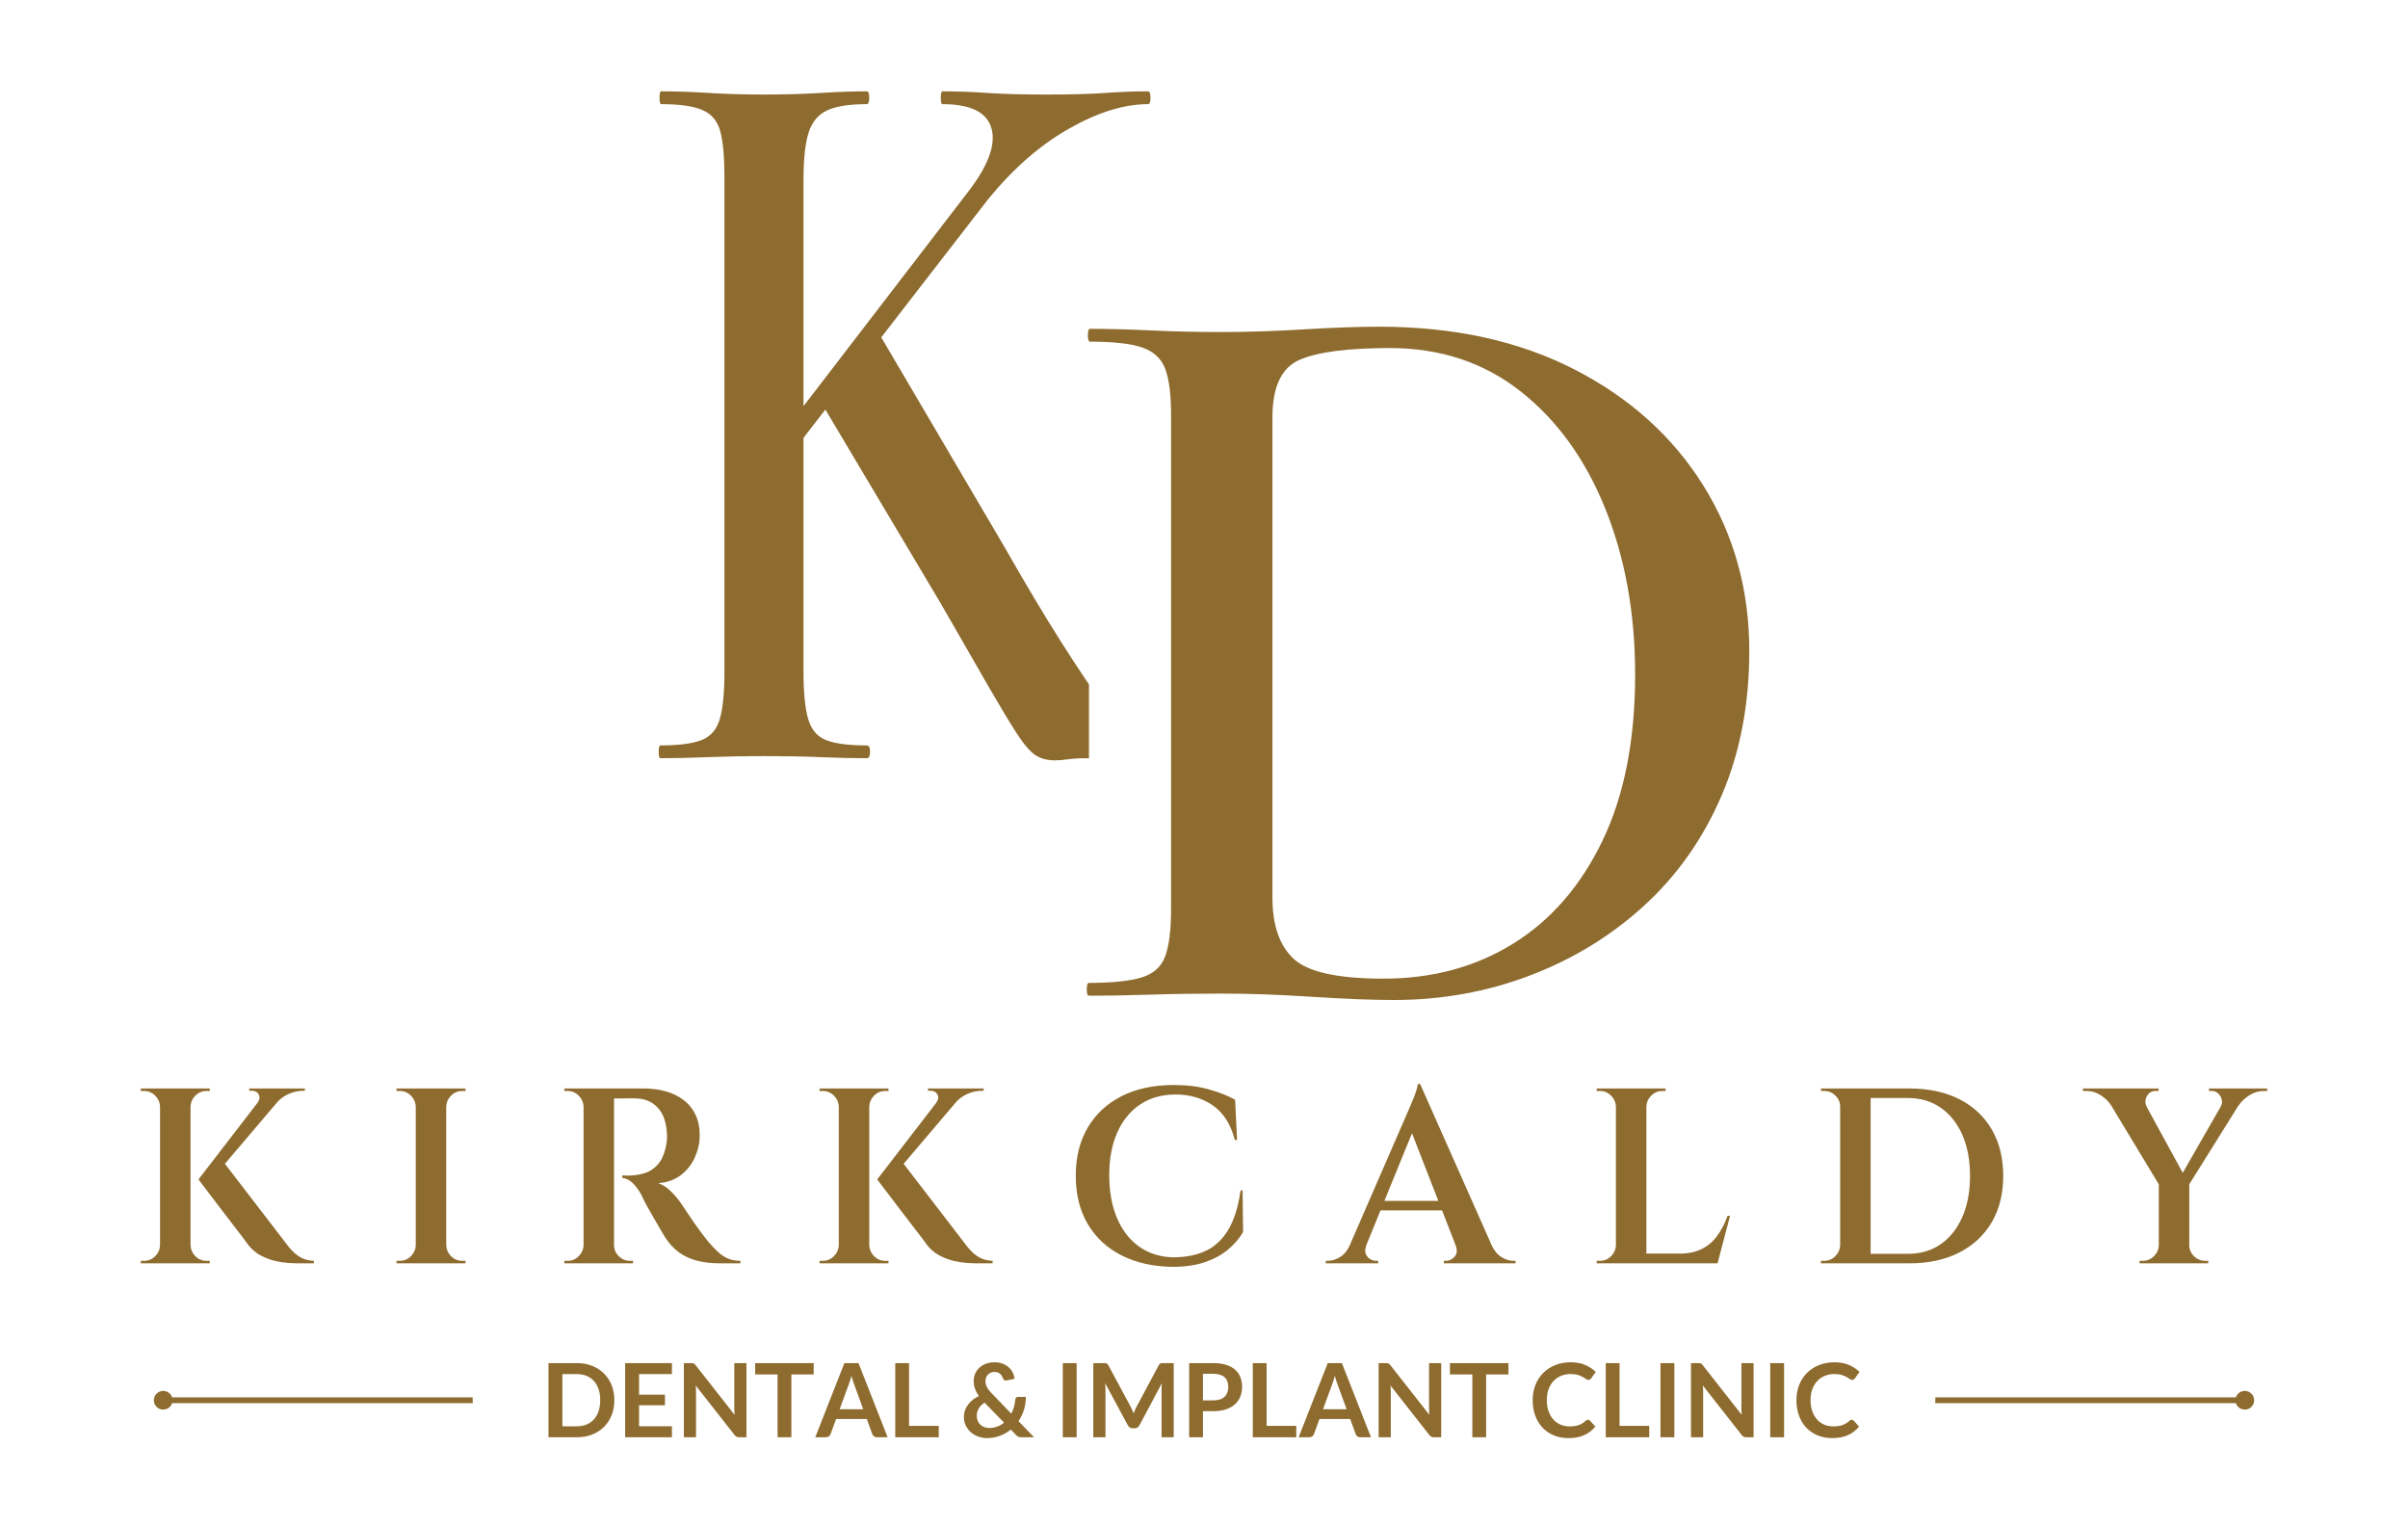
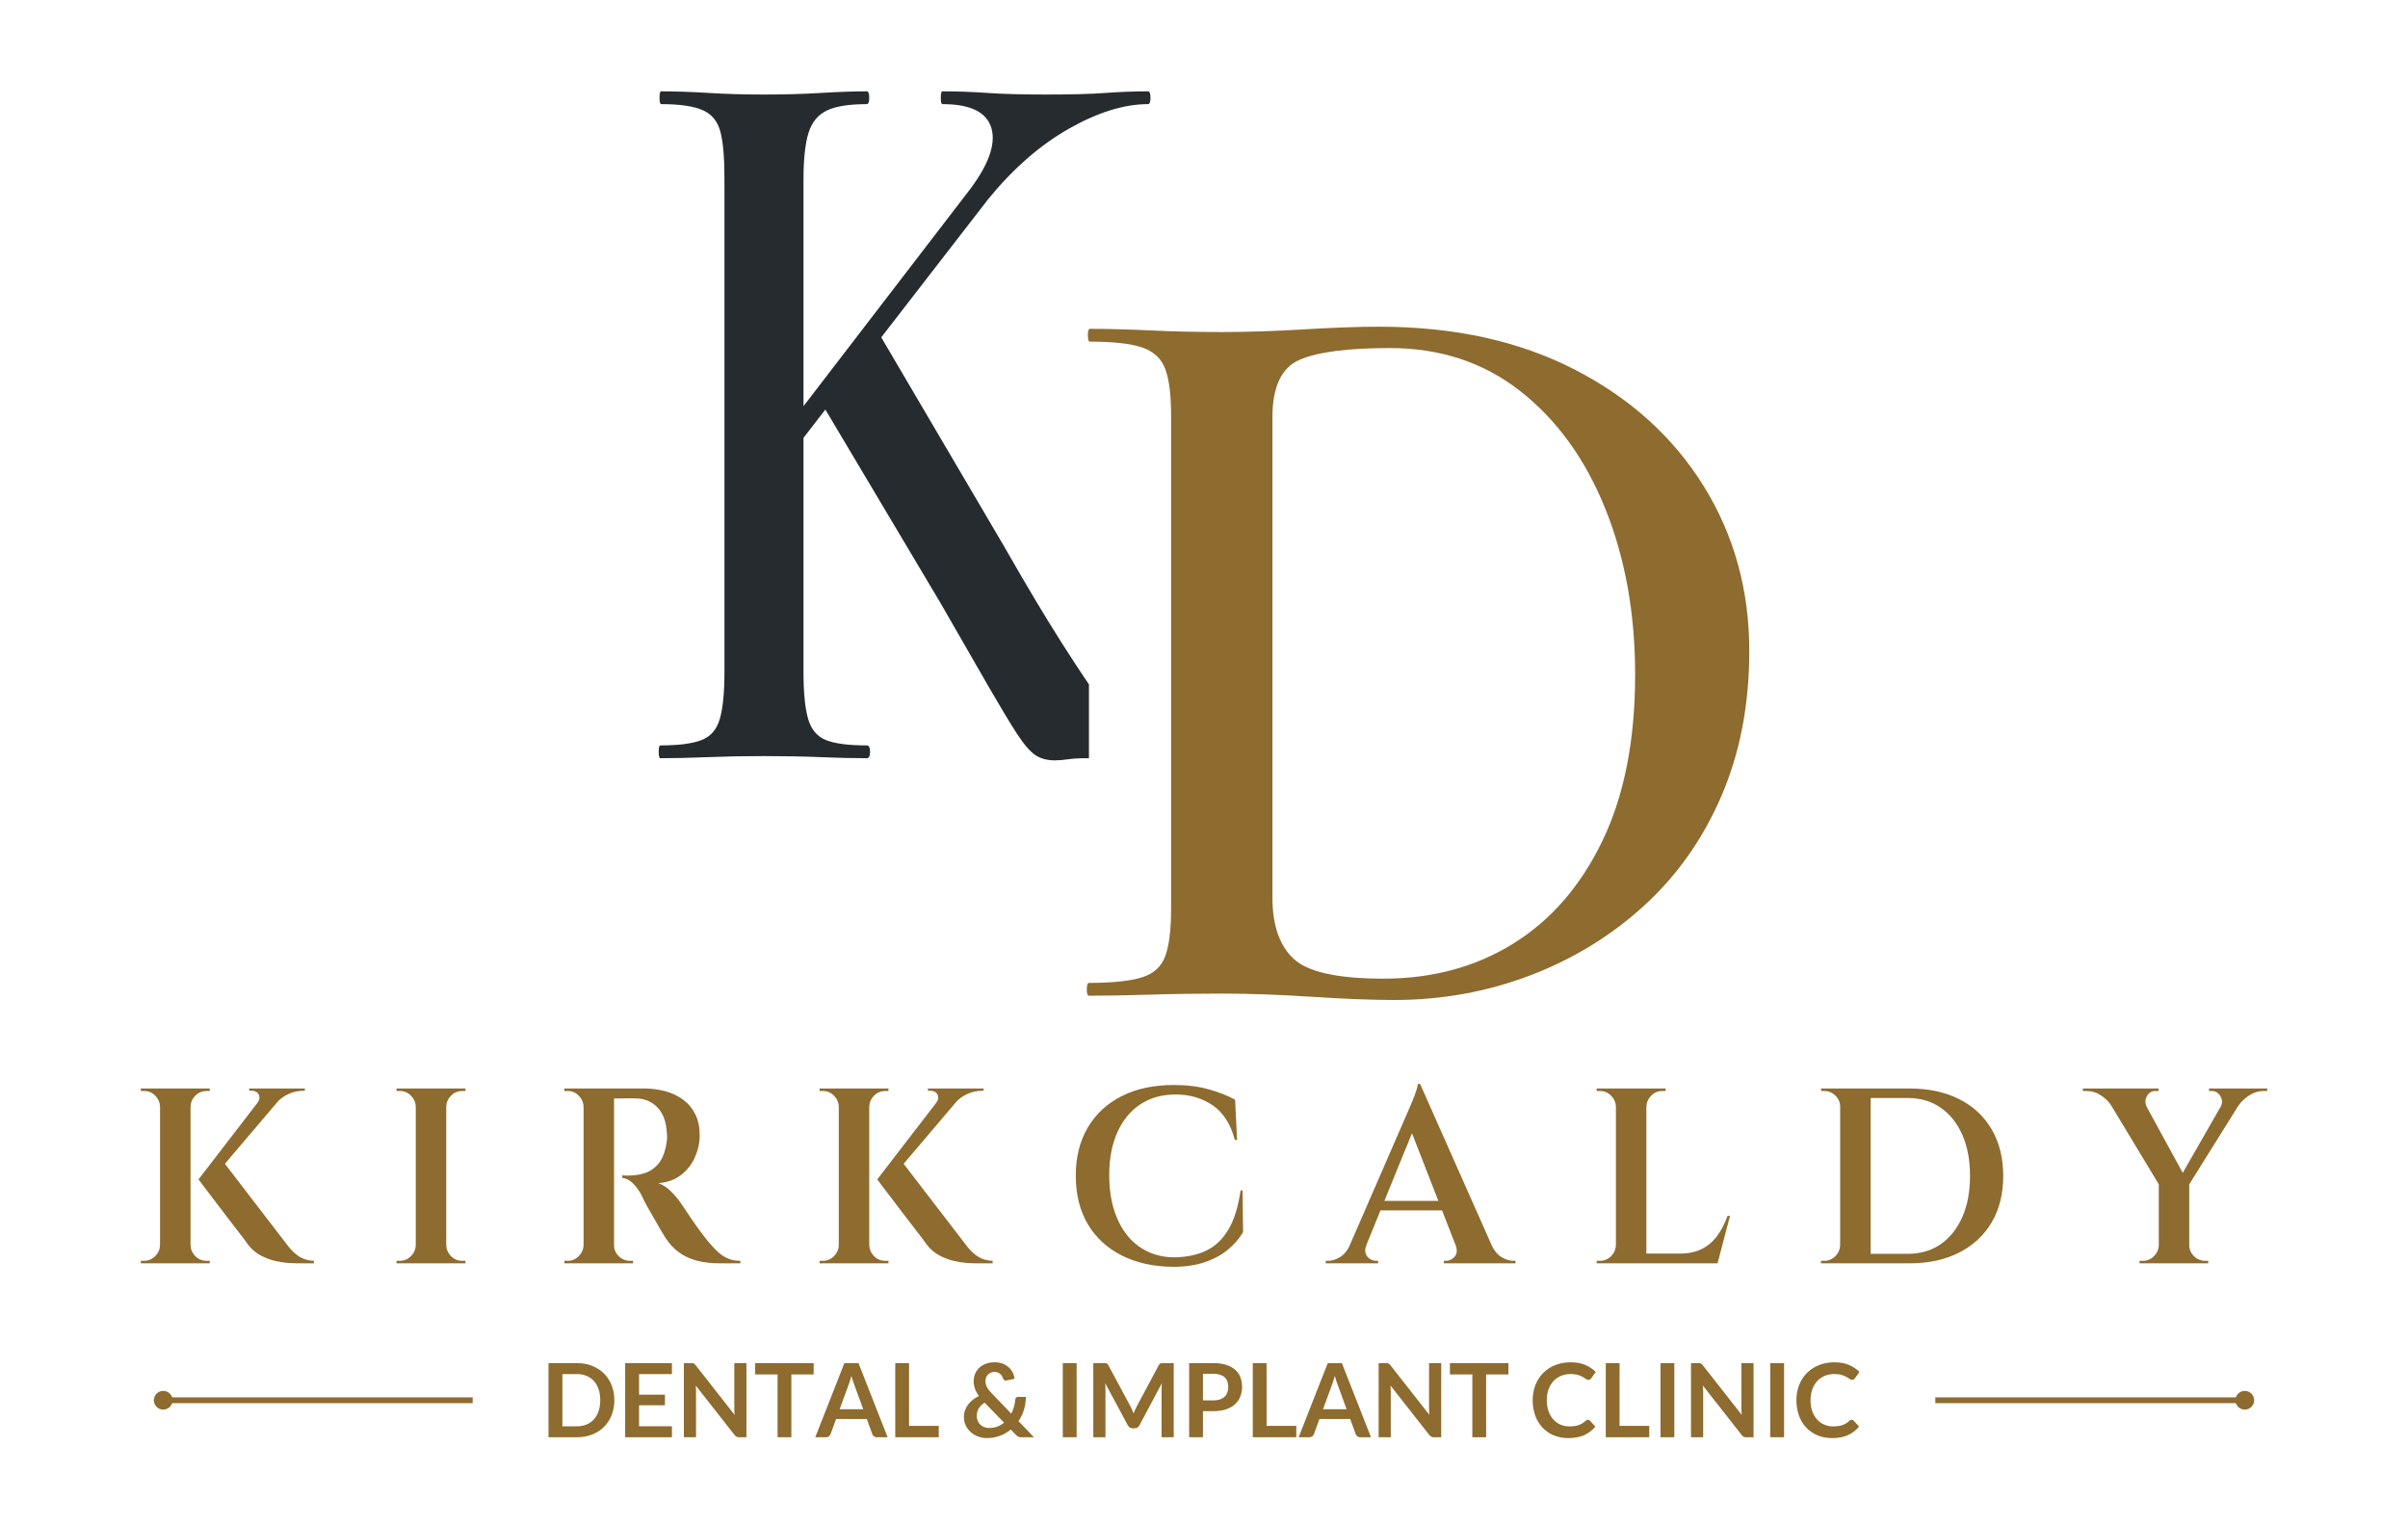
<svg xmlns="http://www.w3.org/2000/svg" viewBox="0 0 1080 684" width="1080" height="684" role="img" aria-label="Kirkcaldy Dental &amp; Implant Clinic">
  <g fill="#8E6B2E">
    <defs>
      <clipPath id="kclip54040">
        <rect x="-10000" y="-10000" width="10488.4" height="20000" />
        <rect x="-10000" y="-10000" width="20000" height="10147.5" />
      </clipPath>
    </defs>
-     <path clip-path="url(#kclip54040)" d="M324.919 301.244V79.713Q324.919 65.837 323.053 58.9Q321.187 51.962 315.029 49.33Q308.871 46.699 296.555 46.699Q295.809 46.699 295.809 43.828Q295.809 40.957 296.555 40.957Q306.258 40.957 317.828 41.675Q329.397 42.392 342.459 42.392Q356.641 42.392 368.211 41.675Q379.78 40.957 388.737 40.957Q389.856 40.957 389.856 43.828Q389.856 46.699 388.737 46.699Q376.794 46.699 370.823 49.569Q364.852 52.44 362.612 59.617Q360.373 66.794 360.373 80.67V301.244Q360.373 315.12 362.426 322.297Q364.478 329.474 370.45 331.866Q376.421 334.258 388.737 334.258Q390.23 334.258 390.23 337.129Q390.23 340.0 388.737 340.0Q379.407 340.0 368.024 339.522Q356.641 339.043 342.459 339.043Q329.397 339.043 317.455 339.522Q305.512 340.0 296.182 340.0Q295.435 340.0 295.435 337.129Q295.435 334.258 296.182 334.258Q308.498 334.258 314.656 331.866Q320.813 329.474 322.866 322.297Q324.919 315.12 324.919 301.244ZM421.952 270.622 367.837 179.713 393.962 149.091 449.943 244.306Q465.244 271.1 476.067 288.086Q486.89 305.072 493.981 314.88Q501.072 324.689 506.67 328.756Q512.268 332.823 517.493 333.541Q522.718 334.258 529.062 334.258Q530.182 334.258 530.182 337.129Q530.182 340.0 529.062 340.0Q512.641 340.0 502.565 340.0Q492.488 340.0 487.263 340.0Q482.411 340.0 479.053 340.478Q475.694 340.957 473.081 340.957Q467.856 340.957 464.311 338.565Q460.766 336.172 456.1 328.995Q451.435 321.818 443.411 307.943Q435.388 294.067 421.952 270.622ZM337.608 211.77 433.895 86.411Q447.703 68.708 444.718 57.703Q441.732 46.699 422.699 46.699Q421.952 46.699 421.952 43.828Q421.952 40.957 422.699 40.957Q432.775 40.957 442.852 41.675Q452.928 42.392 469.349 42.392Q486.144 42.392 495.847 41.675Q505.55 40.957 514.88 40.957Q516.0 40.957 516.0 43.828Q516.0 46.699 514.88 46.699Q498.833 46.699 479.426 57.703Q460.019 68.708 443.225 89.282L347.684 212.727Z" />
+     <path data-kd="K" fill="#262B30" clip-path="url(#kclip54040)" d="M324.919 301.244V79.713Q324.919 65.837 323.053 58.9Q321.187 51.962 315.029 49.33Q308.871 46.699 296.555 46.699Q295.809 46.699 295.809 43.828Q295.809 40.957 296.555 40.957Q306.258 40.957 317.828 41.675Q329.397 42.392 342.459 42.392Q356.641 42.392 368.211 41.675Q379.78 40.957 388.737 40.957Q389.856 40.957 389.856 43.828Q389.856 46.699 388.737 46.699Q376.794 46.699 370.823 49.569Q364.852 52.44 362.612 59.617Q360.373 66.794 360.373 80.67V301.244Q360.373 315.12 362.426 322.297Q364.478 329.474 370.45 331.866Q376.421 334.258 388.737 334.258Q390.23 334.258 390.23 337.129Q390.23 340.0 388.737 340.0Q379.407 340.0 368.024 339.522Q356.641 339.043 342.459 339.043Q329.397 339.043 317.455 339.522Q305.512 340.0 296.182 340.0Q295.435 340.0 295.435 337.129Q295.435 334.258 296.182 334.258Q308.498 334.258 314.656 331.866Q320.813 329.474 322.866 322.297Q324.919 315.12 324.919 301.244ZM421.952 270.622 367.837 179.713 393.962 149.091 449.943 244.306Q465.244 271.1 476.067 288.086Q486.89 305.072 493.981 314.88Q501.072 324.689 506.67 328.756Q512.268 332.823 517.493 333.541Q522.718 334.258 529.062 334.258Q530.182 334.258 530.182 337.129Q530.182 340.0 529.062 340.0Q512.641 340.0 502.565 340.0Q492.488 340.0 487.263 340.0Q482.411 340.0 479.053 340.478Q475.694 340.957 473.081 340.957Q467.856 340.957 464.311 338.565Q460.766 336.172 456.1 328.995Q451.435 321.818 443.411 307.943Q435.388 294.067 421.952 270.622ZM337.608 211.77 433.895 86.411Q447.703 68.708 444.718 57.703Q441.732 46.699 422.699 46.699Q421.952 46.699 421.952 43.828Q421.952 40.957 422.699 40.957Q432.775 40.957 442.852 41.675Q452.928 42.392 469.349 42.392Q486.144 42.392 495.847 41.675Q505.55 40.957 514.88 40.957Q516.0 40.957 516.0 43.828Q516.0 46.699 514.88 46.699Q498.833 46.699 479.426 57.703Q460.019 68.708 443.225 89.282L347.684 212.727Z" />
    <path d="M625.234 448.414Q610.402 448.414 588.392 446.978Q566.383 445.543 548.201 445.543Q530.976 445.543 515.665 446.022Q500.354 446.5 488.392 446.5Q487.435 446.5 487.435 443.629Q487.435 440.758 488.392 440.758Q503.703 440.758 511.837 438.366Q519.971 435.974 522.603 428.797Q525.234 421.62 525.234 407.744V186.213Q525.234 172.337 522.603 165.4Q519.971 158.462 512.316 155.83Q504.66 153.199 488.871 153.199Q487.914 153.199 487.914 150.328Q487.914 147.457 488.871 147.457Q501.311 147.457 516.144 148.175Q530.976 148.892 548.201 148.892Q564.947 148.892 584.804 147.696Q604.66 146.5 618.536 146.5Q668.775 146.5 706.096 165.639Q743.416 184.778 763.99 217.792Q784.565 250.806 784.565 291.955Q784.565 327.84 772.124 356.787Q759.684 385.734 737.435 406.069Q715.187 426.404 686.239 437.409Q657.292 448.414 625.234 448.414ZM620.45 438.844Q653.464 438.844 678.823 423.055Q704.182 407.266 718.775 376.883Q733.368 346.5 733.368 302.481Q733.368 261.333 719.971 228.079Q706.574 194.825 681.933 175.447Q657.292 156.069 623.321 156.069Q595.091 156.069 582.89 161.333Q570.689 166.596 570.689 187.17V402.481Q570.689 421.141 580.258 429.993Q589.828 438.844 620.45 438.844Z" />
    <path d="M99.448 520.02 129.576 559.22Q132.04 562.244 134.672 563.756Q137.304 565.268 140.776 565.38V566.5H133.048Q131.816 566.5 129.24 566.332Q126.664 566.164 123.472 565.436Q120.28 564.708 117.032 563.028Q113.784 561.348 111.32 558.212Q110.984 557.652 109.248 555.356Q107.512 553.06 104.936 549.756Q102.36 546.452 99.616 542.812Q96.872 539.172 94.464 536.036Q92.056 532.9 90.544 530.884Q89.032 528.868 89.032 528.868ZM128.904 488.884 95.304 528.42 89.032 528.868 119.832 488.884ZM136.744 488.1V489.108H136.296Q132.6 489.108 129.408 490.564Q126.216 492.02 123.976 494.596L115.576 494.372Q116.92 492.468 116.024 490.788Q115.128 489.108 112.888 489.108H111.768V488.1H136.296ZM85.448 488.1V566.5H71.784V488.1ZM72.12 558.324V566.5H63.16V565.38Q63.272 565.38 63.888 565.38Q64.504 565.38 64.616 565.38Q67.528 565.38 69.6 563.308Q71.672 561.236 71.784 558.324ZM72.12 496.276H71.784Q71.672 493.364 69.6 491.292Q67.528 489.22 64.616 489.22Q64.504 489.22 63.888 489.22Q63.272 489.22 63.16 489.22V488.1H72.12ZM85.112 558.324H85.448Q85.56 561.236 87.632 563.308Q89.704 565.38 92.616 565.38Q92.616 565.38 93.288 565.38Q93.96 565.38 94.072 565.38V566.5H85.112ZM85.112 496.276V488.1H94.072V489.22Q93.96 489.22 93.288 489.22Q92.616 489.22 92.616 489.22Q89.704 489.22 87.632 491.292Q85.56 493.364 85.448 496.276ZM200.136 488.1V566.5H186.472V488.1ZM186.808 558.324V566.5H177.848V565.38Q177.848 565.38 178.576 565.38Q179.304 565.38 179.304 565.38Q182.216 565.38 184.288 563.308Q186.36 561.236 186.472 558.324ZM186.808 496.276H186.472Q186.36 493.364 184.288 491.292Q182.216 489.22 179.304 489.22Q179.304 489.22 178.576 489.22Q177.848 489.22 177.848 489.22V488.1H186.808ZM199.8 558.324H200.136Q200.248 561.236 202.32 563.308Q204.392 565.38 207.304 565.38Q207.304 565.38 207.976 565.38Q208.648 565.38 208.76 565.38V566.5H199.8ZM199.8 496.276V488.1H208.76V489.22Q208.648 489.22 207.976 489.22Q207.304 489.22 207.304 489.22Q204.392 489.22 202.32 491.292Q200.248 493.364 200.136 496.276ZM273.944 488.1H288.84Q293.88 488.1 298.416 489.332Q302.952 490.564 306.424 493.14Q309.896 495.716 311.856 499.692Q313.816 503.668 313.816 509.156Q313.816 514.084 311.688 518.9Q309.56 523.716 305.416 526.908Q301.272 530.1 295.224 530.548Q298.248 531.556 300.992 534.3Q303.736 537.044 305.528 539.732Q305.64 539.844 306.928 541.804Q308.216 543.764 310.12 546.564Q312.024 549.364 314.096 552.164Q316.168 554.964 317.736 556.868Q320.2 559.78 322.272 561.628Q324.344 563.476 326.696 564.428Q329.048 565.38 332.072 565.38V566.5H322.776Q316.952 566.5 312.416 565.268Q307.88 564.036 304.52 561.572Q301.16 559.108 298.696 555.412Q298.024 554.404 296.792 552.332Q295.56 550.26 294.104 547.684Q292.648 545.108 291.248 542.7Q289.848 540.292 288.896 538.388Q287.944 536.484 287.608 535.7Q285.816 532.452 283.688 530.436Q281.56 528.42 279.096 528.196V527.076Q279.32 527.076 280.552 527.132Q281.784 527.188 283.352 527.076Q286.376 526.964 289.456 525.956Q292.536 524.948 295 522.204Q297.464 519.46 298.584 514.532Q298.808 513.524 299.032 511.956Q299.256 510.388 299.144 508.708Q298.808 500.868 295.112 496.836Q291.416 492.804 285.704 492.58Q283.576 492.468 281.224 492.524Q278.872 492.58 277.136 492.58Q275.4 492.58 275.064 492.58Q275.064 492.468 274.784 491.348Q274.504 490.228 274.224 489.164Q273.944 488.1 273.944 488.1ZM275.4 488.1V566.5H261.736V488.1ZM262.072 558.324V566.5H253.112V565.38Q253.224 565.38 253.84 565.38Q254.456 565.38 254.568 565.38Q257.48 565.38 259.552 563.308Q261.624 561.236 261.736 558.324ZM262.072 496.276H261.736Q261.624 493.364 259.552 491.292Q257.48 489.22 254.568 489.22Q254.456 489.22 253.84 489.22Q253.224 489.22 253.112 489.22V488.1H262.072ZM275.064 558.324H275.4Q275.4 561.236 277.528 563.308Q279.656 565.38 282.568 565.38Q282.68 565.38 283.296 565.38Q283.912 565.38 283.912 565.38V566.5H275.064ZM403.864 520.02 433.992 559.22Q436.456 562.244 439.088 563.756Q441.72 565.268 445.192 565.38V566.5H437.464Q436.232 566.5 433.656 566.332Q431.08 566.164 427.888 565.436Q424.696 564.708 421.448 563.028Q418.2 561.348 415.736 558.212Q415.4 557.652 413.664 555.356Q411.928 553.06 409.352 549.756Q406.776 546.452 404.032 542.812Q401.288 539.172 398.88 536.036Q396.472 532.9 394.96 530.884Q393.448 528.868 393.448 528.868ZM433.32 488.884 399.72 528.42 393.448 528.868 424.248 488.884ZM441.16 488.1V489.108H440.712Q437.016 489.108 433.824 490.564Q430.632 492.02 428.392 494.596L419.992 494.372Q421.336 492.468 420.44 490.788Q419.544 489.108 417.304 489.108H416.184V488.1H440.712ZM389.864 488.1V566.5H376.2V488.1ZM376.536 558.324V566.5H367.576V565.38Q367.688 565.38 368.304 565.38Q368.92 565.38 369.032 565.38Q371.944 565.38 374.016 563.308Q376.088 561.236 376.2 558.324ZM376.536 496.276H376.2Q376.088 493.364 374.016 491.292Q371.944 489.22 369.032 489.22Q368.92 489.22 368.304 489.22Q367.688 489.22 367.576 489.22V488.1H376.536ZM389.528 558.324H389.864Q389.976 561.236 392.048 563.308Q394.12 565.38 397.032 565.38Q397.032 565.38 397.704 565.38Q398.376 565.38 398.488 565.38V566.5H389.528ZM389.528 496.276V488.1H398.488V489.22Q398.376 489.22 397.704 489.22Q397.032 489.22 397.032 489.22Q394.12 489.22 392.048 491.292Q389.976 493.364 389.864 496.276ZM557.304 533.796 557.528 552.5Q554.952 556.868 550.696 560.396Q546.44 563.924 540.336 565.996Q534.232 568.068 526.056 568.068Q513.064 567.956 503.208 563.028Q493.352 558.1 487.92 548.972Q482.488 539.844 482.488 527.188Q482.488 514.756 487.864 505.628Q493.24 496.5 503.096 491.516Q512.952 486.532 526.504 486.532Q535.24 486.532 542.184 488.492Q549.128 490.452 553.944 493.14L554.84 511.172H553.832Q551.032 500.532 543.92 495.66Q536.808 490.788 527.288 490.788Q518.104 490.788 511.44 495.212Q504.776 499.636 501.136 507.756Q497.496 515.876 497.496 526.964Q497.496 538.052 501.024 546.284Q504.552 554.516 510.992 559.052Q517.432 563.588 526.056 563.812Q534.456 563.812 540.672 560.956Q546.888 558.1 550.864 551.492Q554.84 544.884 556.408 533.796ZM636.936 486.084 672.328 565.828H655.752L631.672 504.004ZM612.856 558.324Q611.96 560.564 612.52 562.132Q613.08 563.7 614.424 564.54Q615.768 565.38 617.112 565.38H618.12V566.5H594.6V565.38Q594.6 565.38 595.104 565.38Q595.608 565.38 595.608 565.38Q598.184 565.38 600.928 563.756Q603.672 562.132 605.464 558.324ZM636.936 486.084 637.496 497.844 609.608 566.164H601.992L630.888 499.748Q631.112 499.3 631.84 497.564Q632.568 495.828 633.52 493.588Q634.472 491.348 635.144 489.276Q635.816 487.204 635.928 486.084ZM650.04 538.5V542.756H616.328V538.5ZM652.84 558.324H668.968Q670.76 562.132 673.504 563.756Q676.248 565.38 678.824 565.38Q678.824 565.38 679.272 565.38Q679.72 565.38 679.72 565.38V566.5H647.576V565.38H648.584Q650.712 565.38 652.392 563.532Q654.072 561.684 652.84 558.324ZM738.408 488.1V566.5H724.744V488.1ZM768.088 562.132 769.992 566.5H738.072V562.132ZM775.928 545.22 770.328 566.5H749.384L753.416 562.132Q759.128 562.132 763.272 560.06Q767.416 557.988 770.216 554.124Q773.016 550.26 774.808 545.22ZM725.08 558.324V566.5H716.12V565.38Q716.12 565.38 716.848 565.38Q717.576 565.38 717.576 565.38Q720.488 565.38 722.56 563.308Q724.632 561.236 724.744 558.324ZM725.08 496.276H724.744Q724.632 493.364 722.56 491.292Q720.488 489.22 717.576 489.22Q717.576 489.22 716.848 489.22Q716.12 489.22 716.12 489.22V488.1H725.08ZM738.072 496.276V488.1H747.032V489.22Q746.92 489.22 746.248 489.22Q745.576 489.22 745.576 489.22Q742.664 489.22 740.592 491.292Q738.52 493.364 738.408 496.276ZM856.456 488.1Q869.224 488.1 878.688 492.86Q888.152 497.62 893.304 506.468Q898.456 515.316 898.456 527.3Q898.456 539.284 893.304 548.076Q888.152 556.868 878.688 561.684Q869.224 566.5 856.456 566.5H830.696L830.584 562.244Q832.712 562.244 835.904 562.244Q839.096 562.244 842.512 562.244Q845.928 562.244 848.896 562.244Q851.864 562.244 853.712 562.244Q855.56 562.244 855.56 562.244Q864.184 562.244 870.4 557.932Q876.616 553.62 880.088 545.78Q883.56 537.94 883.56 527.3Q883.56 516.66 880.088 508.82Q876.616 500.98 870.344 496.668Q864.072 492.356 855.56 492.356Q855.56 492.356 853.6 492.356Q851.64 492.356 848.56 492.356Q845.48 492.356 841.896 492.356Q838.312 492.356 835.008 492.356Q831.704 492.356 829.464 492.356V488.1ZM838.984 488.1V566.5H825.32V488.1ZM825.656 558.324V566.5H816.696V565.38Q816.696 565.38 817.424 565.38Q818.152 565.38 818.152 565.38Q821.064 565.38 823.136 563.308Q825.208 561.236 825.32 558.324ZM825.656 496.276H825.32Q825.32 493.364 823.192 491.292Q821.064 489.22 818.152 489.22Q818.152 489.22 817.48 489.22Q816.808 489.22 816.808 489.22L816.696 488.1H825.656ZM958.376 488.212 981 529.652 968.792 532.004 942.36 488.212ZM981.896 530.436V566.5H968.232V530.436ZM1000.6 488.212H1008.664L980.888 532.676L975.736 531.556ZM996.008 496.164Q996.904 494.596 996.456 492.972Q996.008 491.348 994.832 490.284Q993.656 489.22 992.088 489.22Q992.088 489.22 991.416 489.22Q990.744 489.22 990.744 489.22V488.1H1016.84V489.22H1015.272Q1011.8 489.22 1008.72 491.236Q1005.64 493.252 1003.96 495.828ZM962.744 496.164 946.952 495.828Q945.384 493.252 942.36 491.236Q939.336 489.22 935.752 489.22H934.184V488.1H968.12V489.22Q968.12 489.22 967.392 489.22Q966.664 489.22 966.664 489.22Q964.2 489.22 962.912 491.516Q961.624 493.812 962.744 496.164ZM968.568 558.324V566.5H959.608V565.38Q959.608 565.38 960.28 565.38Q960.952 565.38 961.064 565.38Q963.976 565.38 966.048 563.308Q968.12 561.236 968.232 558.324ZM981.56 558.324H981.896Q981.896 561.236 984.024 563.308Q986.152 565.38 989.064 565.38Q989.064 565.38 989.736 565.38Q990.408 565.38 990.408 565.38V566.5H981.56Z" />
    <path d="M275.535 627.871Q275.535 631.528 274.316 634.587Q273.097 637.646 270.889 639.854Q268.681 642.062 265.576 643.281Q262.471 644.5 258.699 644.5H246.003V611.242H258.699Q262.471 611.242 265.576 612.472Q268.681 613.703 270.889 615.899Q273.097 618.096 274.316 621.155Q275.535 624.214 275.535 627.871ZM269.21 627.871Q269.21 625.134 268.474 622.961Q267.738 620.787 266.381 619.281Q265.024 617.774 263.08 616.969Q261.137 616.164 258.699 616.164H252.236V639.578H258.699Q261.137 639.578 263.08 638.773Q265.024 637.968 266.381 636.462Q267.738 634.955 268.474 632.782Q269.21 630.608 269.21 627.871ZM301.364 611.242V616.164H286.621V625.387H298.236V630.148H286.621V639.555H301.364V644.5H280.388V611.242ZM309.966 611.242Q310.38 611.242 310.656 611.276Q310.932 611.311 311.15 611.415Q311.369 611.518 311.576 611.714Q311.783 611.909 312.036 612.231L329.493 634.472Q329.401 633.667 329.366 632.897Q329.332 632.126 329.332 631.459V611.242H334.783V644.5H331.586Q330.85 644.5 330.367 644.27Q329.884 644.04 329.424 643.442L312.036 621.293Q312.105 622.029 312.139 622.754Q312.174 623.478 312.174 624.076V644.5H306.723V611.242H309.966ZM364.936 611.242V616.325H354.931V644.5H348.744V616.325H338.693V611.242ZM398.102 644.5H393.318Q392.513 644.5 391.995 644.098Q391.478 643.695 391.248 643.097L388.764 636.312H374.987L372.503 643.097Q372.319 643.626 371.778 644.063Q371.238 644.5 370.456 644.5H365.649L378.713 611.242H385.038ZM376.574 631.942H387.177L383.129 620.879Q382.853 620.143 382.519 619.143Q382.186 618.142 381.864 616.969Q381.542 618.142 381.231 619.154Q380.921 620.166 380.622 620.925ZM407.716 639.394H421.033V644.5H401.529V611.242H407.716ZM446.08 610.874Q448.104 610.874 449.702 611.495Q451.301 612.116 452.439 613.151Q453.578 614.186 454.233 615.52Q454.889 616.854 455.004 618.28L451.393 619.039Q451.324 619.062 451.243 619.062Q451.163 619.062 451.094 619.062Q450.703 619.062 450.392 618.843Q450.082 618.625 449.898 618.165Q449.691 617.567 449.369 617.026Q449.047 616.486 448.587 616.083Q448.127 615.681 447.506 615.439Q446.885 615.198 446.08 615.198Q445.114 615.198 444.355 615.532Q443.596 615.865 443.067 616.428Q442.538 616.992 442.262 617.739Q441.986 618.487 441.986 619.315Q441.986 620.005 442.135 620.649Q442.285 621.293 442.607 621.937Q442.929 622.581 443.446 623.26Q443.964 623.938 444.723 624.72L453.555 633.897Q454.314 632.448 454.774 630.838Q455.234 629.228 455.372 627.572Q455.418 627.043 455.717 626.721Q456.016 626.399 456.545 626.399H460.11Q460.087 629.435 459.236 632.195Q458.385 634.955 456.798 637.278L463.767 644.5H458.201Q457.764 644.5 457.43 644.454Q457.097 644.408 456.798 644.282Q456.499 644.155 456.223 643.948Q455.947 643.741 455.648 643.419L453.348 641.05Q451.14 642.844 448.437 643.856Q445.735 644.868 442.584 644.868Q440.652 644.868 438.812 644.213Q436.972 643.557 435.523 642.315Q434.074 641.073 433.188 639.313Q432.303 637.554 432.303 635.346Q432.303 633.805 432.809 632.413Q433.315 631.022 434.212 629.826Q435.109 628.63 436.339 627.664Q437.57 626.698 439.042 626.008Q437.823 624.283 437.259 622.639Q436.696 620.994 436.696 619.361Q436.696 617.636 437.328 616.083Q437.961 614.531 439.168 613.381Q440.376 612.231 442.124 611.553Q443.872 610.874 446.08 610.874ZM438.076 634.886Q438.076 636.151 438.513 637.163Q438.95 638.175 439.709 638.876Q440.468 639.578 441.468 639.957Q442.469 640.337 443.596 640.337Q445.62 640.337 447.287 639.705Q448.955 639.072 450.335 637.945L441.595 628.975Q439.755 630.171 438.915 631.666Q438.076 633.161 438.076 634.886ZM482.88 644.5H476.67V611.242H482.88ZM507.053 630.7Q507.444 631.436 507.777 632.23Q508.111 633.023 508.433 633.828Q508.755 633.0 509.1 632.195Q509.445 631.39 509.836 630.654L519.68 612.231Q519.864 611.886 520.059 611.679Q520.255 611.472 520.496 611.38Q520.738 611.288 521.037 611.265Q521.336 611.242 521.75 611.242H526.419V644.5H520.968V623.018Q520.968 622.42 521.002 621.707Q521.037 620.994 521.106 620.258L511.055 639.118Q510.71 639.762 510.158 640.119Q509.606 640.475 508.87 640.475H508.019Q507.283 640.475 506.731 640.119Q506.179 639.762 505.834 639.118L495.645 620.189Q495.737 620.948 495.771 621.673Q495.806 622.397 495.806 623.018V644.5H490.355V611.242H495.024Q495.438 611.242 495.737 611.265Q496.036 611.288 496.277 611.38Q496.519 611.472 496.726 611.679Q496.933 611.886 497.117 612.231L507.053 630.7ZM539.529 632.793V644.5H533.342V611.242H544.175Q547.51 611.242 549.948 612.024Q552.386 612.806 553.973 614.209Q555.56 615.612 556.319 617.567Q557.078 619.522 557.078 621.845Q557.078 624.26 556.273 626.273Q555.468 628.285 553.858 629.734Q552.248 631.183 549.833 631.988Q547.418 632.793 544.175 632.793ZM539.529 627.963H544.175Q545.877 627.963 547.142 627.537Q548.407 627.112 549.235 626.318Q550.063 625.525 550.477 624.387Q550.891 623.248 550.891 621.845Q550.891 620.511 550.477 619.43Q550.063 618.349 549.235 617.59Q548.407 616.831 547.142 616.428Q545.877 616.026 544.175 616.026H539.529ZM568.072 639.394H581.389V644.5H561.885V611.242H568.072ZM614.9 644.5H610.116Q609.311 644.5 608.793 644.098Q608.276 643.695 608.046 643.097L605.562 636.312H591.785L589.301 643.097Q589.117 643.626 588.576 644.063Q588.036 644.5 587.254 644.5H582.447L595.511 611.242H601.836ZM593.372 631.942H603.975L599.927 620.879Q599.651 620.143 599.317 619.143Q598.984 618.142 598.662 616.969Q598.34 618.142 598.029 619.154Q597.719 620.166 597.42 620.925ZM621.57 611.242Q621.984 611.242 622.26 611.276Q622.536 611.311 622.754 611.415Q622.973 611.518 623.18 611.714Q623.387 611.909 623.64 612.231L641.097 634.472Q641.005 633.667 640.97 632.897Q640.936 632.126 640.936 631.459V611.242H646.387V644.5H643.19Q642.454 644.5 641.971 644.27Q641.488 644.04 641.028 643.442L623.64 621.293Q623.709 622.029 623.743 622.754Q623.778 623.478 623.778 624.076V644.5H618.327V611.242H621.57ZM676.539 611.242V616.325H666.534V644.5H660.347V616.325H650.297V611.242ZM712.213 636.657Q712.719 636.657 713.087 637.048L715.525 639.693Q713.501 642.2 710.545 643.534Q707.59 644.868 703.45 644.868Q699.747 644.868 696.791 643.603Q693.836 642.338 691.743 640.084Q689.65 637.83 688.534 634.702Q687.419 631.574 687.419 627.871Q687.419 624.122 688.661 621.005Q689.903 617.889 692.157 615.635Q694.411 613.381 697.55 612.128Q700.69 610.874 704.485 610.874Q708.188 610.874 710.959 612.059Q713.731 613.243 715.709 615.198L713.639 618.073Q713.455 618.349 713.167 618.556Q712.88 618.763 712.374 618.763Q711.845 618.763 711.293 618.349Q710.741 617.935 709.89 617.452Q709.039 616.969 707.739 616.555Q706.44 616.141 704.439 616.141Q702.093 616.141 700.126 616.957Q698.16 617.774 696.745 619.292Q695.331 620.81 694.537 622.984Q693.744 625.157 693.744 627.871Q693.744 630.677 694.537 632.862Q695.331 635.047 696.688 636.542Q698.045 638.037 699.885 638.831Q701.725 639.624 703.841 639.624Q705.106 639.624 706.129 639.486Q707.153 639.348 708.015 639.049Q708.878 638.75 709.648 638.279Q710.419 637.807 711.178 637.117Q711.408 636.91 711.661 636.784Q711.914 636.657 712.213 636.657ZM726.381 639.394H739.698V644.5H720.194V611.242H726.381ZM750.945 644.5H744.735V611.242H750.945ZM761.663 611.242Q762.077 611.242 762.352 611.276Q762.629 611.311 762.847 611.415Q763.066 611.518 763.273 611.714Q763.48 611.909 763.733 612.231L781.19 634.472Q781.097 633.667 781.063 632.897Q781.029 632.126 781.029 631.459V611.242H786.48V644.5H783.283Q782.547 644.5 782.063 644.27Q781.581 644.04 781.12 643.442L763.733 621.293Q763.802 622.029 763.836 622.754Q763.87 623.478 763.87 624.076V644.5H758.419V611.242H761.663ZM800.164 644.5H793.954V611.242H800.164ZM830.501 636.657Q831.007 636.657 831.375 637.048L833.813 639.693Q831.789 642.2 828.834 643.534Q825.878 644.868 821.738 644.868Q818.035 644.868 815.08 643.603Q812.124 642.338 810.031 640.084Q807.938 637.83 806.823 634.702Q805.707 631.574 805.707 627.871Q805.707 624.122 806.949 621.005Q808.191 617.889 810.445 615.635Q812.699 613.381 815.839 612.128Q818.978 610.874 822.773 610.874Q826.476 610.874 829.248 612.059Q832.019 613.243 833.997 615.198L831.927 618.073Q831.743 618.349 831.456 618.556Q831.168 618.763 830.662 618.763Q830.133 618.763 829.582 618.349Q829.029 617.935 828.178 617.452Q827.327 616.969 826.028 616.555Q824.728 616.141 822.727 616.141Q820.381 616.141 818.415 616.957Q816.448 617.774 815.034 619.292Q813.619 620.81 812.826 622.984Q812.032 625.157 812.032 627.871Q812.032 630.677 812.826 632.862Q813.619 635.047 814.976 636.542Q816.333 638.037 818.173 638.831Q820.013 639.624 822.129 639.624Q823.394 639.624 824.418 639.486Q825.441 639.348 826.304 639.049Q827.166 638.75 827.937 638.279Q828.707 637.807 829.466 637.117Q829.696 636.91 829.949 636.784Q830.202 636.657 830.501 636.657Z" />
  </g>
  <line x1="73.2" y1="627.9" x2="212.0" y2="627.9" stroke="#8E6B2E" stroke-width="2.6" />
  <circle cx="73.2" cy="627.9" r="4.2" fill="#8E6B2E" />
  <line x1="868.0" y1="627.9" x2="1006.8" y2="627.9" stroke="#8E6B2E" stroke-width="2.6" />
  <circle cx="1006.8" cy="627.9" r="4.2" fill="#8E6B2E" />
</svg>
